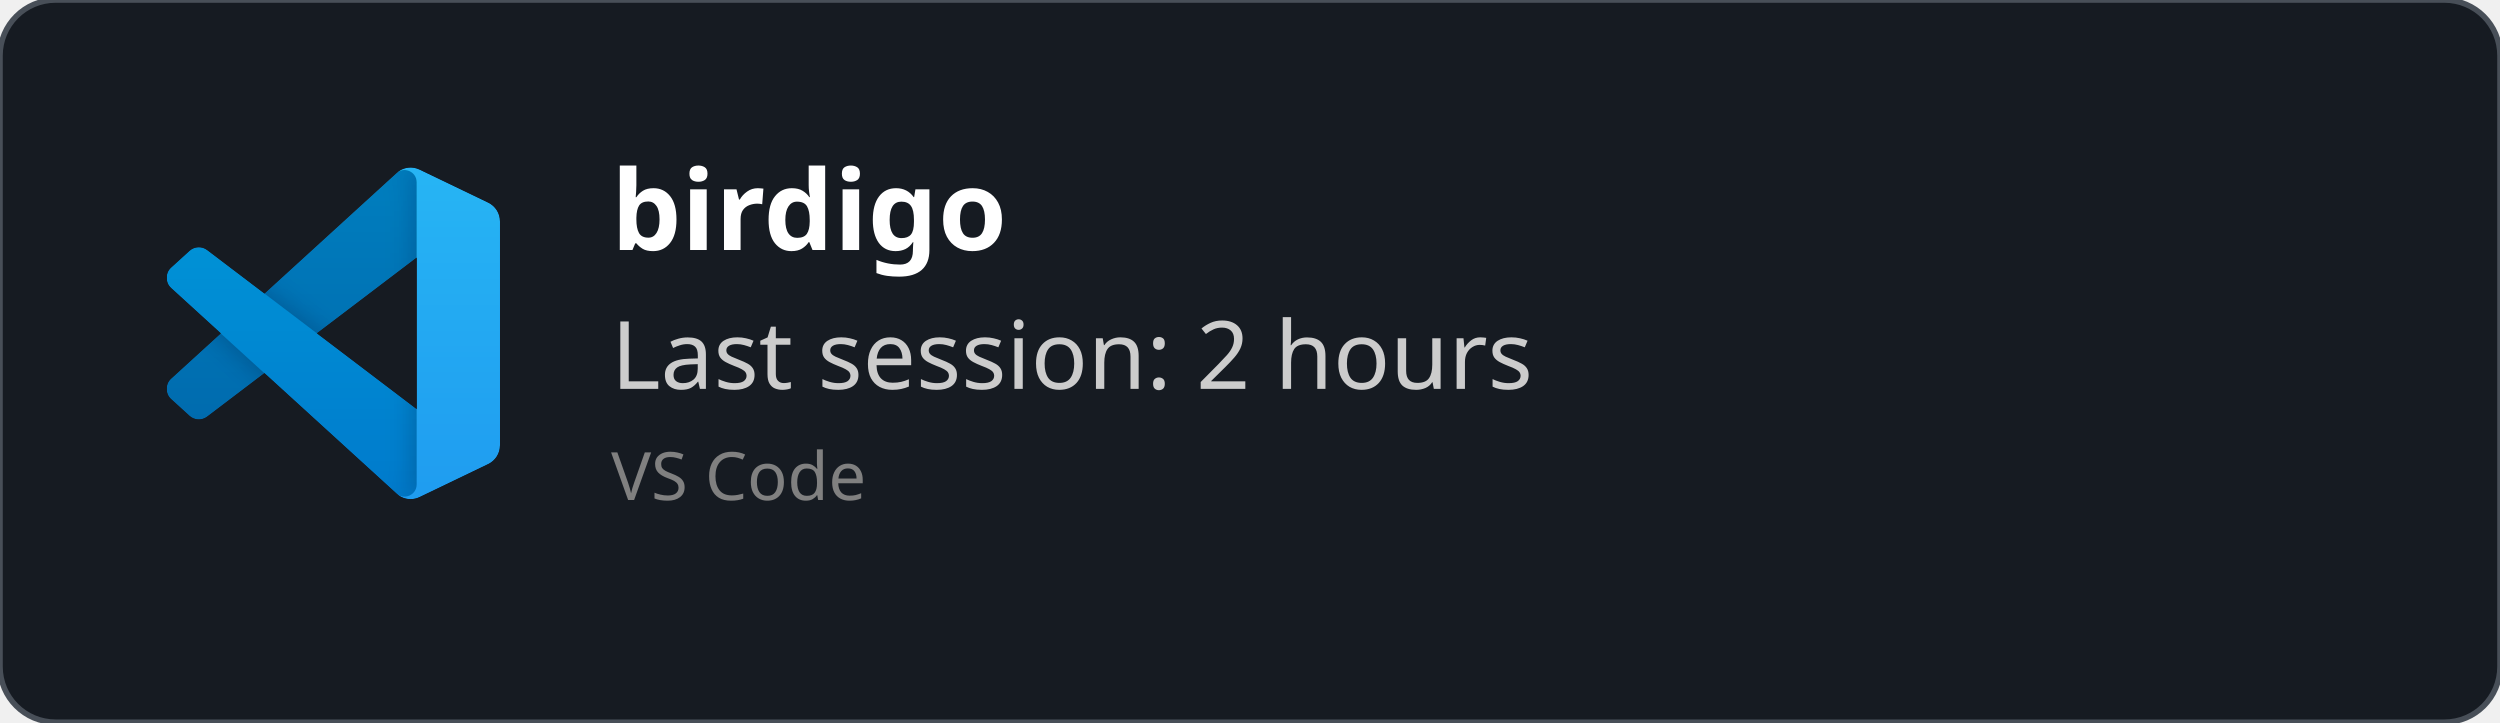
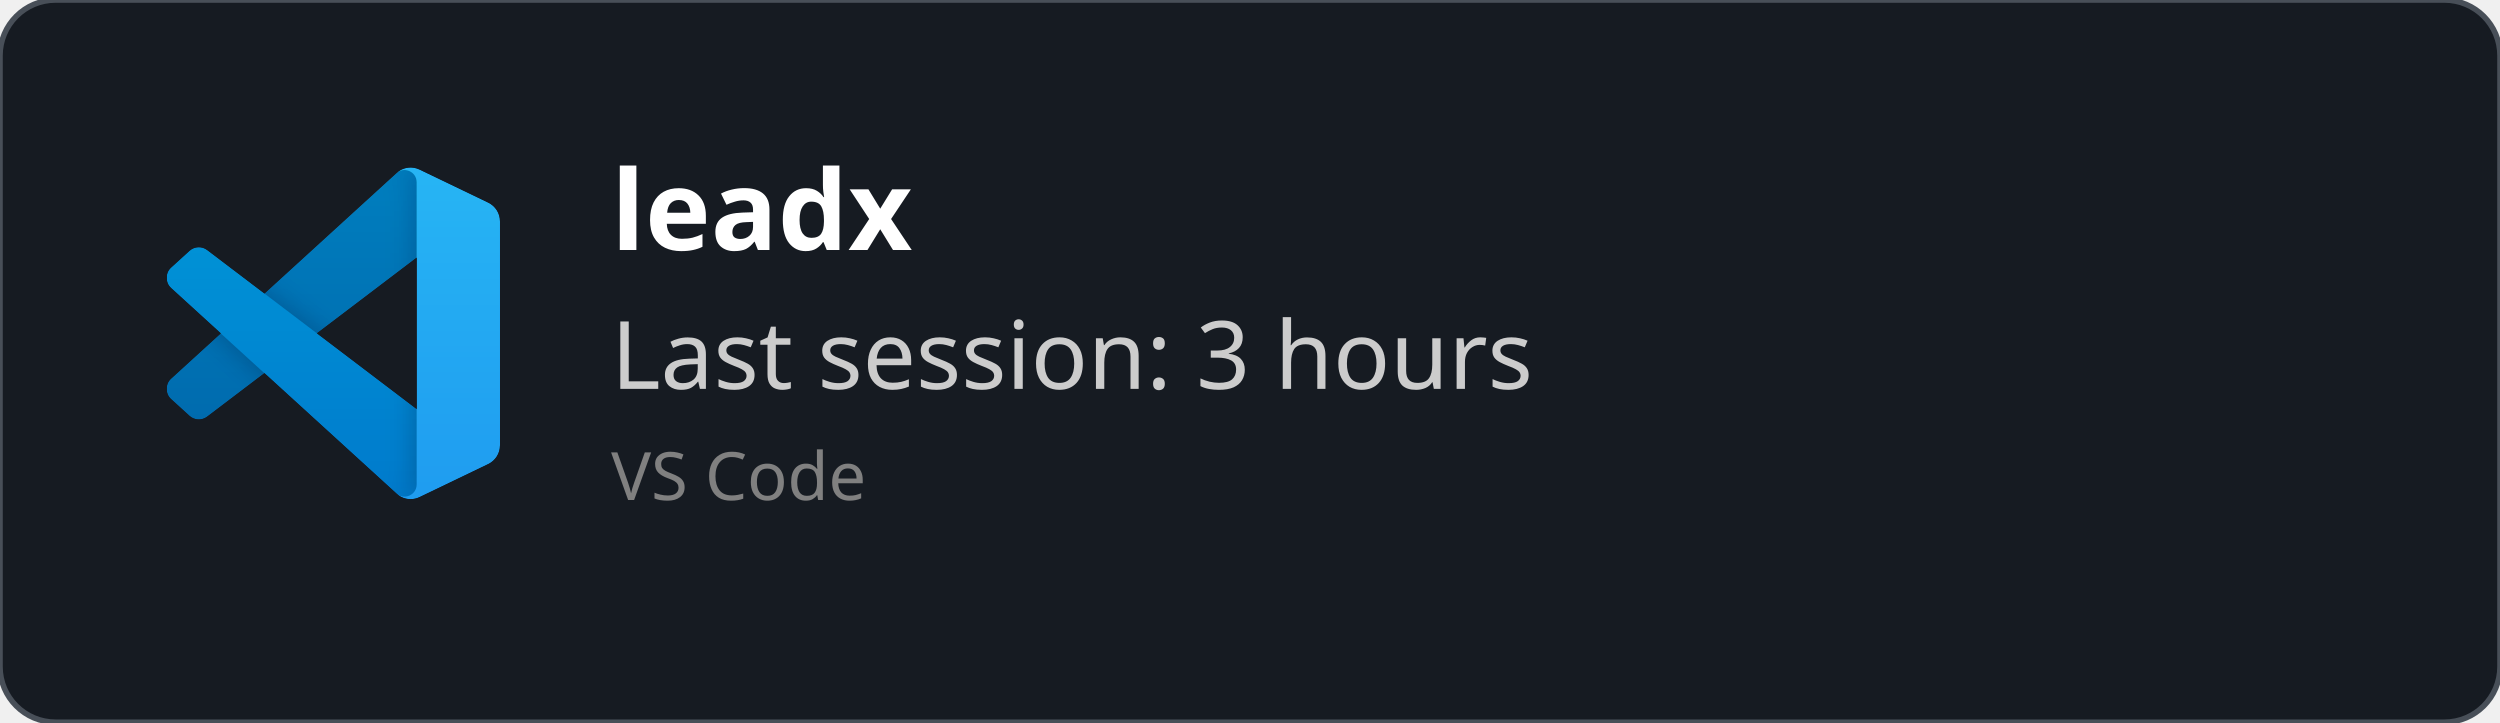
<svg xmlns="http://www.w3.org/2000/svg" width="450" height="130" viewBox="0 0 450 130" fill="none" role="img">
  <style>
    *{
        font-family: 'Segoe UI', Ubuntu, monospace
    }
    </style>
  <defs>
    <clipPath id="horizontalClip" x="20" y="20" width="500" height="200">
      <rect x="90" y="20" width="300" height="50" />
    </clipPath>
  </defs>
  <rect width="450" height="130" fill="rgba(22,27,34)" stroke="#484f58" stroke-width="1" fill-opacity="1" stroke-opacity="1" x="0" y="0" rx="10px" ry="10px">
    </rect>
  <svg width="60" height="60" x="30" y="30" viewBox="0 0 100 100" fill="none" id="vscode">
    <mask id="mask0" mask-type="alpha" maskUnits="userSpaceOnUse" x="0" y="0" width="100" height="100">
      <path fill-rule="evenodd" clip-rule="evenodd" d="M70.912 99.317C72.487 99.931 74.283 99.891 75.873 99.126L96.461 89.22C98.624 88.179 100 85.989 100 83.587V16.413C100 14.011 98.624 11.822 96.461 10.781L75.873 0.874C73.786 -0.13 71.345 0.116 69.513 1.447C69.252 1.637 69.003 1.849 68.769 2.083L29.355 38.041L12.187 25.01C10.589 23.797 8.354 23.896 6.869 25.246L1.363 30.255C-0.453 31.906 -0.455 34.763 1.359 36.417L16.247 50L1.359 63.583C-0.455 65.237 -0.453 68.094 1.363 69.745L6.869 74.754C8.354 76.104 10.589 76.204 12.187 74.99L29.355 61.959L68.769 97.917C69.392 98.541 70.125 99.01 70.912 99.317ZM75.015 27.299L45.109 50L75.015 72.701V27.299Z" fill="white" />
    </mask>
    <g mask="url(#mask0)">
      <path d="M96.461 10.796L75.857 0.876C73.472 -0.273 70.622 0.212 68.75 2.083L1.299 63.583C-0.516 65.237 -0.514 68.094 1.303 69.745L6.813 74.754C8.298 76.104 10.535 76.204 12.134 74.99L93.361 13.37C96.086 11.303 100 13.246 100 16.667V16.427C100 14.027 98.625 11.838 96.461 10.796Z" fill="#0065A9" />
      <g filter="url(#filter0_d)">
        <path d="M96.461 89.204L75.857 99.124C73.472 100.273 70.622 99.788 68.75 97.917L1.299 36.417C-0.516 34.763 -0.514 31.906 1.303 30.255L6.813 25.246C8.298 23.896 10.535 23.796 12.134 25.009L93.361 86.63C96.086 88.697 100 86.754 100 83.333V83.573C100 85.974 98.625 88.162 96.461 89.204Z" fill="#007ACC" />
      </g>
      <g filter="url(#filter1_d)">
        <path d="M75.858 99.126C73.472 100.274 70.622 99.788 68.75 97.917C71.056 100.223 75 98.59 75 95.328V4.672C75 1.41 71.056 -0.223 68.75 2.083C70.622 0.211 73.472 -0.274 75.858 0.874L96.459 10.781C98.623 11.822 100 14.011 100 16.413V83.587C100 85.989 98.623 88.179 96.459 89.22L75.858 99.126Z" fill="#1F9CF0" />
      </g>
      <g style="mix-blend-mode:overlay" opacity="0.25">
        <path fill-rule="evenodd" clip-rule="evenodd" d="M70.851 99.317C72.426 99.931 74.222 99.891 75.812 99.126L96.4 89.22C98.563 88.179 99.939 85.989 99.939 83.587V16.413C99.939 14.011 98.564 11.822 96.4 10.781L75.812 0.874C73.725 -0.13 71.284 0.116 69.453 1.447C69.191 1.637 68.942 1.849 68.708 2.083L29.294 38.041L12.126 25.01C10.528 23.796 8.293 23.896 6.809 25.246L1.302 30.255C-0.513 31.906 -0.515 34.763 1.298 36.417L16.186 50L1.298 63.583C-0.515 65.237 -0.513 68.094 1.302 69.745L6.809 74.754C8.293 76.104 10.528 76.204 12.126 74.99L29.294 61.959L68.708 97.917C69.332 98.54 70.064 99.01 70.851 99.317ZM74.954 27.299L45.048 50L74.954 72.701V27.299Z" fill="url(#paint0_linear)" />
      </g>
    </g>
    <defs>
      <filter id="filter0_d" x="-8.394" y="15.829" width="116.727" height="92.246" filterUnits="userSpaceOnUse" color-interpolation-filters="sRGB">
        <feFlood flood-opacity="0" result="BackgroundImageFix" />
        <feColorMatrix in="SourceAlpha" type="matrix" values="0 0 0 0 0 0 0 0 0 0 0 0 0 0 0 0 0 0 127 0" />
        <feOffset />
        <feGaussianBlur stdDeviation="4.167" />
        <feColorMatrix type="matrix" values="0 0 0 0 0 0 0 0 0 0 0 0 0 0 0 0 0 0 0.25 0" />
        <feBlend mode="overlay" in2="BackgroundImageFix" result="effect1_dropShadow" />
        <feBlend mode="normal" in="SourceGraphic" in2="effect1_dropShadow" result="shape" />
      </filter>
      <filter id="filter1_d" x="60.417" y="-8.076" width="47.917" height="116.151" filterUnits="userSpaceOnUse" color-interpolation-filters="sRGB">
        <feFlood flood-opacity="0" result="BackgroundImageFix" />
        <feColorMatrix in="SourceAlpha" type="matrix" values="0 0 0 0 0 0 0 0 0 0 0 0 0 0 0 0 0 0 127 0" />
        <feOffset />
        <feGaussianBlur stdDeviation="4.167" />
        <feColorMatrix type="matrix" values="0 0 0 0 0 0 0 0 0 0 0 0 0 0 0 0 0 0 0.25 0" />
        <feBlend mode="overlay" in2="BackgroundImageFix" result="effect1_dropShadow" />
        <feBlend mode="normal" in="SourceGraphic" in2="effect1_dropShadow" result="shape" />
      </filter>
      <linearGradient id="paint0_linear" x1="49.939" y1="0.258" x2="49.939" y2="99.742" gradientUnits="userSpaceOnUse">
        <stop stop-color="white" />
        <stop offset="1" stop-color="white" stop-opacity="0" />
      </linearGradient>
    </defs>
  </svg>
  <text x="110" y="45" font-size="20" clip-path="url(#horizontalClip)" font-weight="bold" font-family="Ubuntu" fill="white">
-     birdigo
+     leadx
    </text>
  <text x="110" y="70" font-size="17px" font-family="Ubuntu" fill="#ccc">
-     Last session: 2 hours
+     Last session: 3 hours
    </text>
  <text x="110" y="90" font-size="12px" font-family="Ubuntu" fill="grey">
    VS Code
    </text>
</svg>
